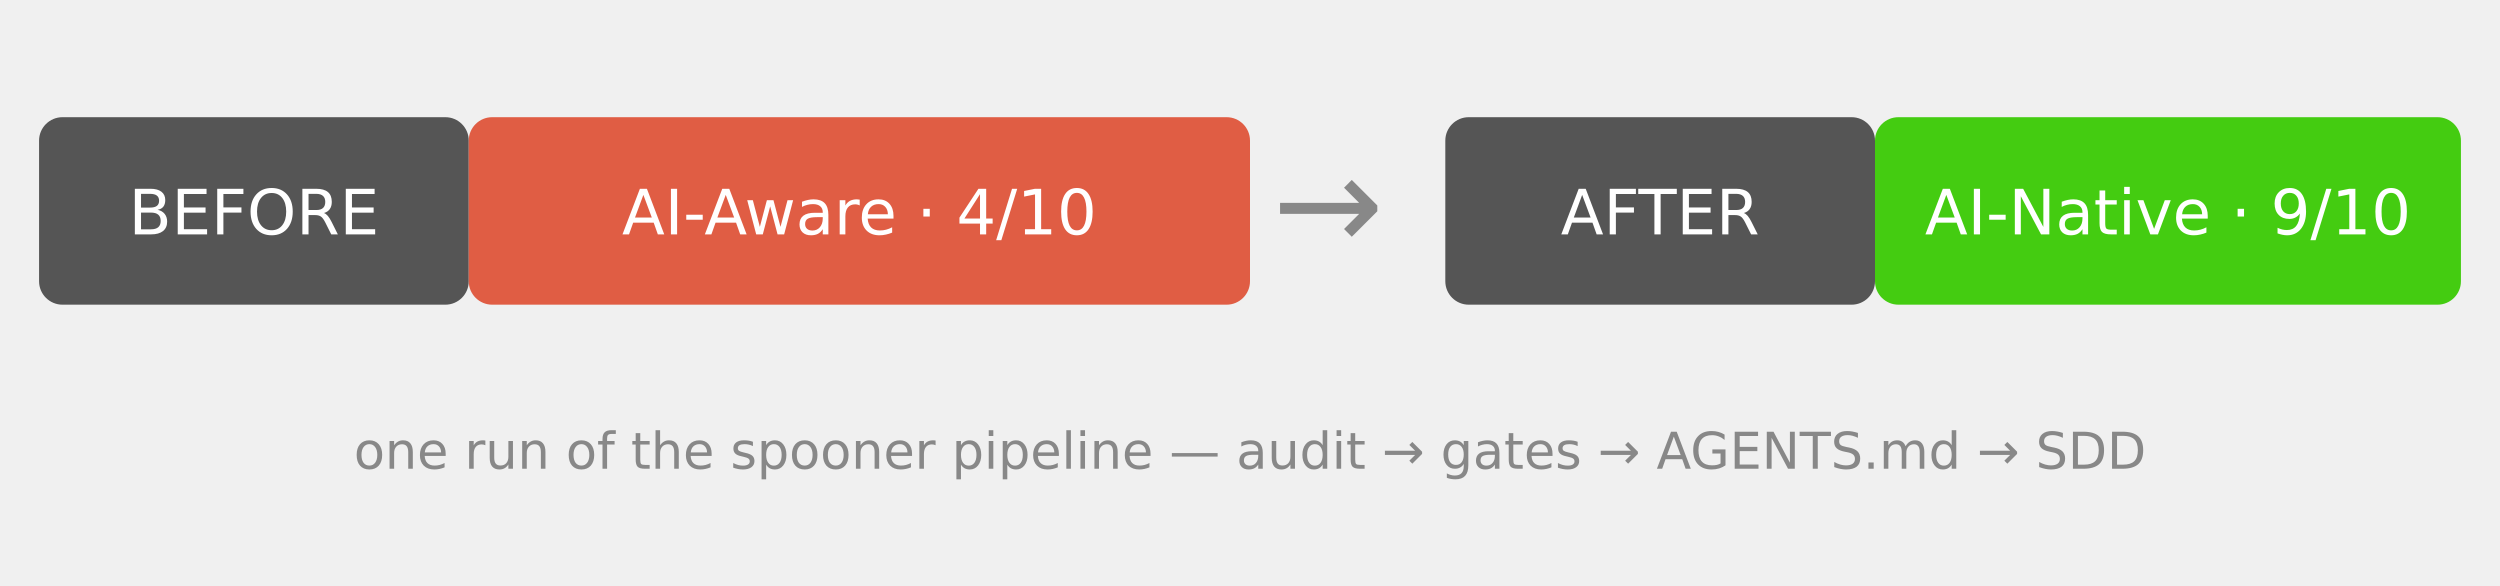
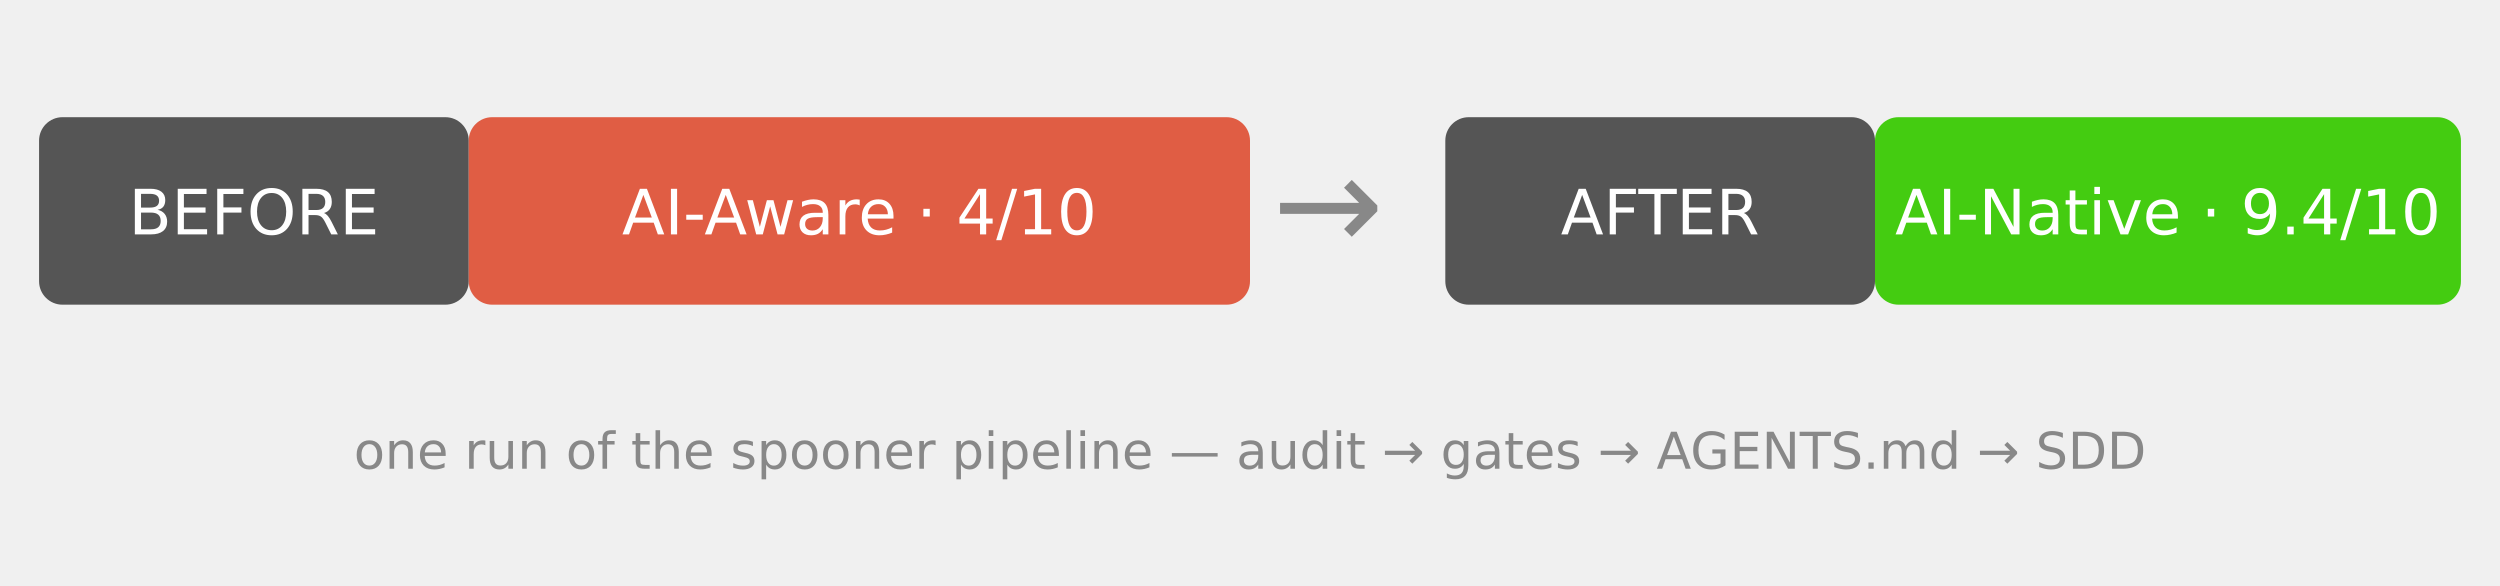
- <svg xmlns="http://www.w3.org/2000/svg" width="640" height="150" role="img" aria-label="AI readiness before and after the spooner transform: 4/10 AI-Aware becomes 9/10 AI-Native">
+ <svg xmlns="http://www.w3.org/2000/svg" width="640" height="150" role="img" aria-label="AI readiness before and after the spooner transform: 4/10 AI-Aware becomes 9.4/10 AI-Native">
  <rect x="10" y="30" width="110" height="48" rx="6" fill="#555" />
  <text x="65" y="60" font-family="Verdana,Geneva,DejaVu Sans,sans-serif" font-size="16" fill="#fff" text-anchor="middle">BEFORE</text>
  <rect x="120" y="30" width="200" height="48" rx="6" fill="#e05d44" />
  <text x="220" y="60" font-family="Verdana,Geneva,DejaVu Sans,sans-serif" font-size="16" fill="#fff" text-anchor="middle">AI-Aware · 4/10</text>
  <text x="340" y="64" font-family="Verdana,Geneva,DejaVu Sans,sans-serif" font-size="34" fill="#888" text-anchor="middle">→</text>
  <rect x="370" y="30" width="110" height="48" rx="6" fill="#555" />
  <text x="425" y="60" font-family="Verdana,Geneva,DejaVu Sans,sans-serif" font-size="16" fill="#fff" text-anchor="middle">AFTER</text>
  <rect x="480" y="30" width="150" height="48" rx="6" fill="#4c1" />
-   <text x="555" y="60" font-family="Verdana,Geneva,DejaVu Sans,sans-serif" font-size="16" fill="#fff" text-anchor="middle">AI-Native · 9/10</text>
+   <text x="555" y="60" font-family="Verdana,Geneva,DejaVu Sans,sans-serif" font-size="16" fill="#fff" text-anchor="middle">AI-Native · 9.4/10</text>
  <text x="320" y="120" font-family="Verdana,Geneva,DejaVu Sans,sans-serif" font-size="13" fill="#888" text-anchor="middle">one run of the spooner pipeline — audit → gates → AGENTS.md → SDD</text>
</svg>
